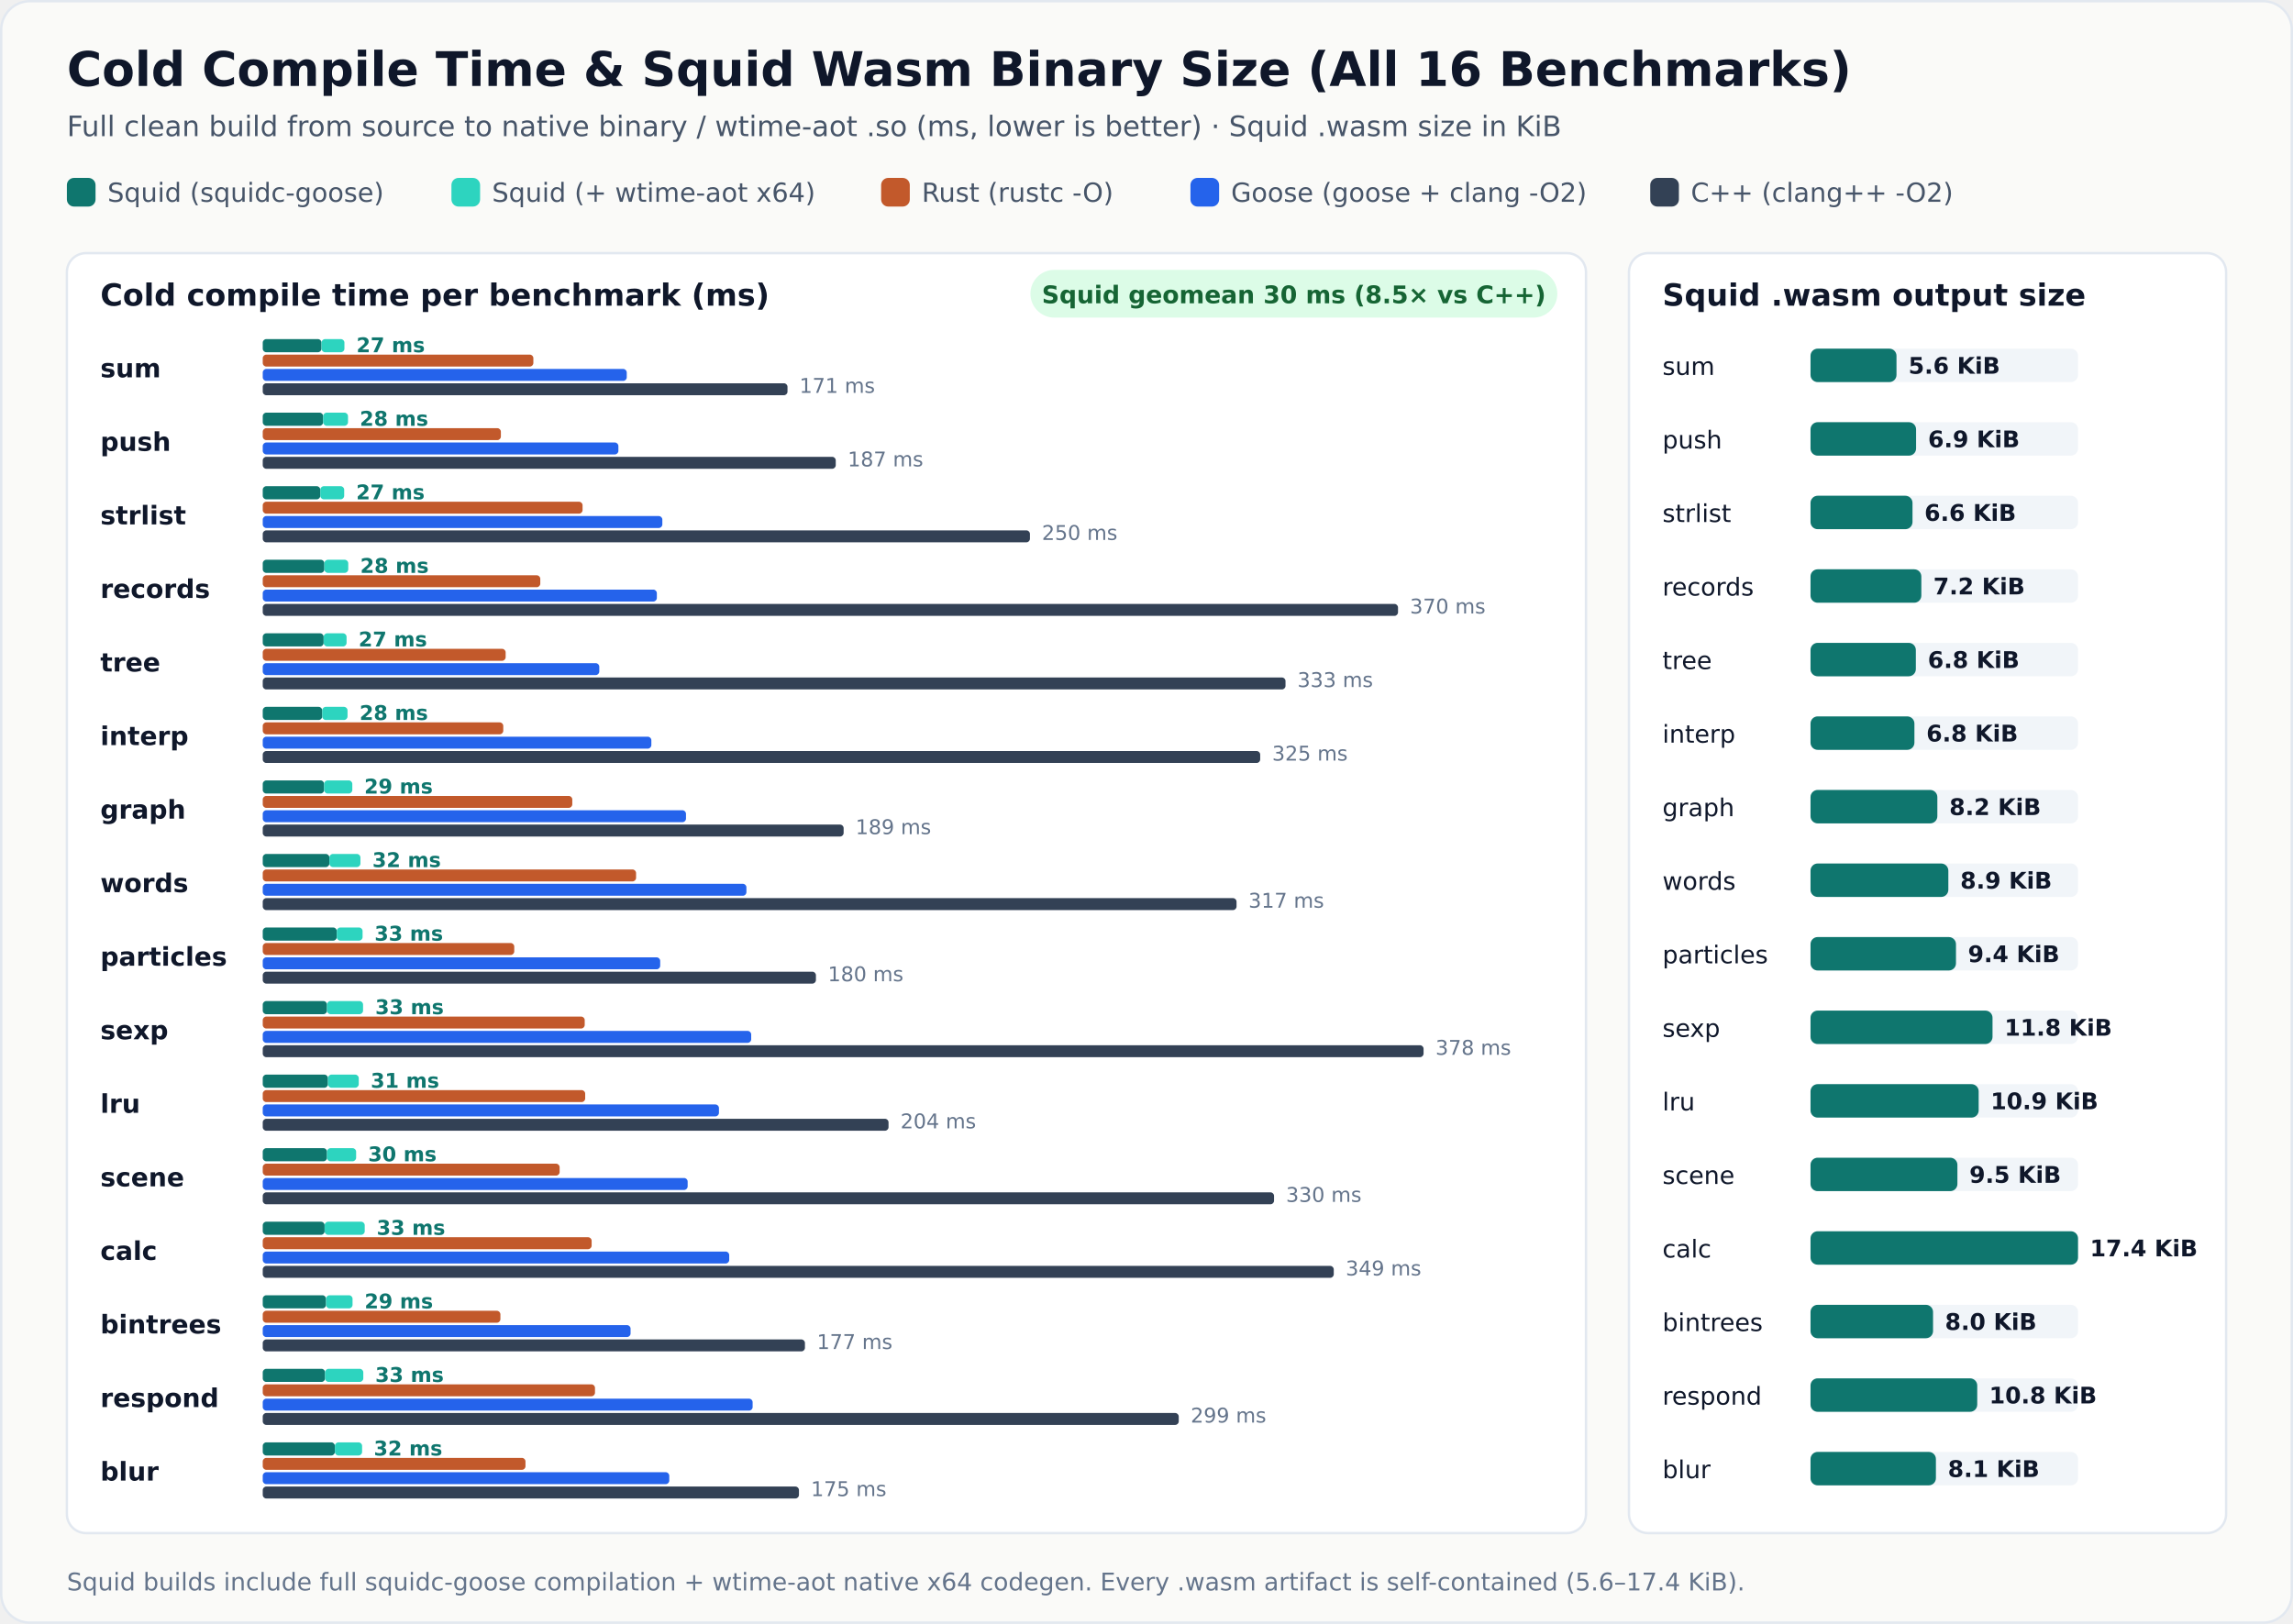
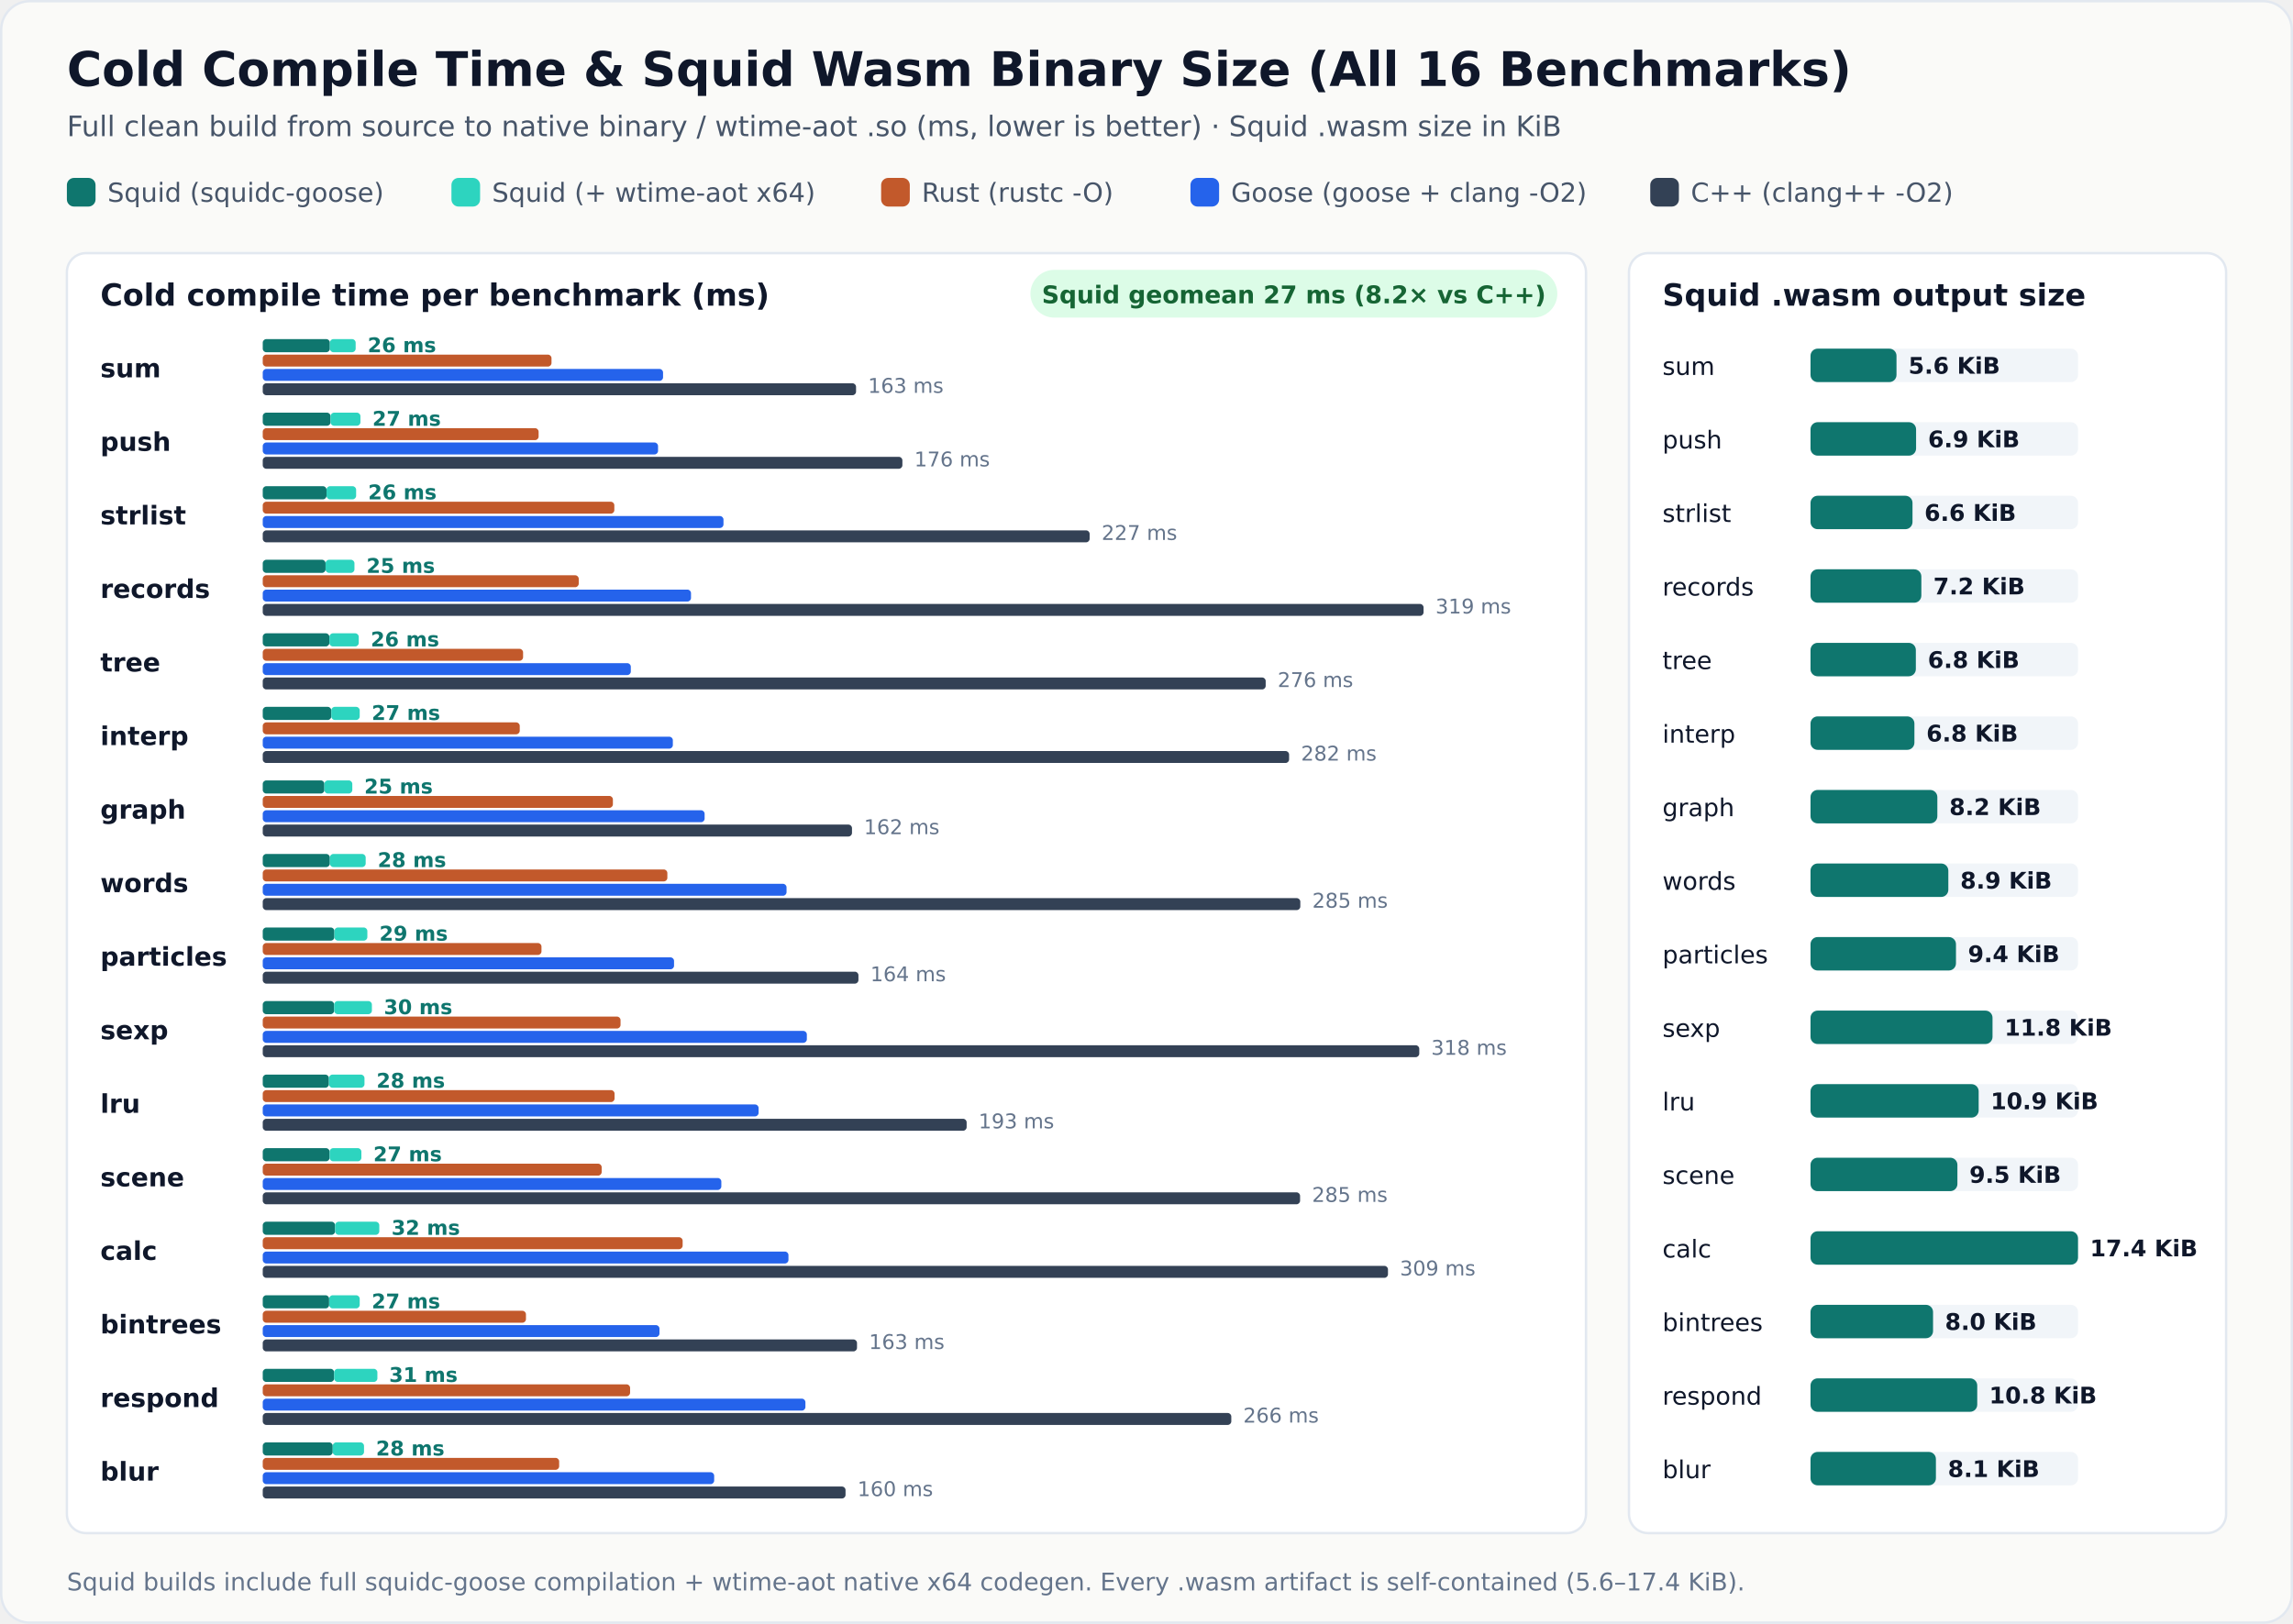
<svg xmlns="http://www.w3.org/2000/svg" width="960" height="680" viewBox="0 0 960 680" role="img" aria-label="Cold compile time across all 16 benchmarks and Squid Wasm output size">
  <rect x="0.5" y="0.5" width="959" height="679" rx="12" fill="#fafaf8" stroke="#e2e8f0" />
  <text x="28.0" y="36.0" font-family="'DejaVu Sans', system-ui, -apple-system, 'Segoe UI', Helvetica, Arial, sans-serif" font-size="20" font-weight="700" fill="#0f172a" text-anchor="start">Cold Compile Time &amp; Squid Wasm Binary Size (All 16 Benchmarks)</text>
  <text x="28.0" y="57.0" font-family="'DejaVu Sans', system-ui, -apple-system, 'Segoe UI', Helvetica, Arial, sans-serif" font-size="11.8" font-weight="400" fill="#475569" text-anchor="start">Full clean build from source to native binary / wtime-aot .so (ms, lower is better) · Squid .wasm size in KiB</text>
  <rect x="28.0" y="74.5" width="12" height="12" rx="3" fill="#0f766e" />
  <text x="45.0" y="84.5" font-family="'DejaVu Sans', system-ui, -apple-system, 'Segoe UI', Helvetica, Arial, sans-serif" font-size="11.0" font-weight="500" fill="#475569" text-anchor="start">Squid (squidc-goose)</text>
  <rect x="189.0" y="74.5" width="12" height="12" rx="3" fill="#2dd4bf" />
  <text x="206.0" y="84.5" font-family="'DejaVu Sans', system-ui, -apple-system, 'Segoe UI', Helvetica, Arial, sans-serif" font-size="11.0" font-weight="500" fill="#475569" text-anchor="start">Squid (+ wtime-aot x64)</text>
  <rect x="368.9" y="74.5" width="12" height="12" rx="3" fill="#c2592b" />
  <text x="385.9" y="84.5" font-family="'DejaVu Sans', system-ui, -apple-system, 'Segoe UI', Helvetica, Arial, sans-serif" font-size="11.0" font-weight="500" fill="#475569" text-anchor="start">Rust (rustc -O)</text>
  <rect x="498.4" y="74.5" width="12" height="12" rx="3" fill="#2563eb" />
  <text x="515.4" y="84.5" font-family="'DejaVu Sans', system-ui, -apple-system, 'Segoe UI', Helvetica, Arial, sans-serif" font-size="11.0" font-weight="500" fill="#475569" text-anchor="start">Goose (goose + clang -O2)</text>
  <rect x="690.9" y="74.5" width="12" height="12" rx="3" fill="#334155" />
  <text x="707.9" y="84.5" font-family="'DejaVu Sans', system-ui, -apple-system, 'Segoe UI', Helvetica, Arial, sans-serif" font-size="11.0" font-weight="500" fill="#475569" text-anchor="start">C++ (clang++ -O2)</text>
  <rect x="28" y="106" width="636" height="536" rx="8" fill="#ffffff" stroke="#e2e8f0" />
  <text x="42.0" y="128.0" font-family="'DejaVu Sans', system-ui, -apple-system, 'Segoe UI', Helvetica, Arial, sans-serif" font-size="12.8" font-weight="700" fill="#0f172a" text-anchor="start">Cold compile time per benchmark (ms)</text>
  <rect x="431.4" y="113.0" width="220.6" height="20.0" rx="10" fill="#dcfce7" />
-   <text x="541.7" y="127.0" font-family="'DejaVu Sans', system-ui, -apple-system, 'Segoe UI', Helvetica, Arial, sans-serif" font-size="10.2" font-weight="600" fill="#166534" text-anchor="middle">Squid geomean 30 ms (8.5× vs C++)</text>
+   <text x="541.7" y="127.0" font-family="'DejaVu Sans', system-ui, -apple-system, 'Segoe UI', Helvetica, Arial, sans-serif" font-size="10.2" font-weight="600" fill="#166534" text-anchor="middle">Squid geomean 27 ms (8.2× vs C++)</text>
  <text x="42.0" y="158.0" font-family="'DejaVu Sans', system-ui, -apple-system, 'Segoe UI', Helvetica, Arial, sans-serif" font-size="10.8" font-weight="600" fill="#0f172a" text-anchor="start">sum</text>
-   <rect x="110.0" y="142.0" width="24.6" height="5.5" rx="1.5" fill="#0f766e" />
-   <rect x="134.6" y="142.0" width="9.6" height="5.5" rx="1.5" fill="#2dd4bf" />
-   <text x="149.2" y="147.5" font-family="'DejaVu Sans', system-ui, -apple-system, 'Segoe UI', Helvetica, Arial, sans-serif" font-size="8.5" font-weight="700" fill="#0f766e" text-anchor="start">27 ms</text>
-   <rect x="110.0" y="148.5" width="113.3" height="5.0" rx="1.5" fill="#c2592b" />
-   <rect x="110.0" y="154.5" width="152.4" height="5.0" rx="1.5" fill="#2563eb" />
-   <rect x="110.0" y="160.5" width="219.7" height="5.0" rx="1.5" fill="#334155" />
-   <text x="334.7" y="164.5" font-family="'DejaVu Sans', system-ui, -apple-system, 'Segoe UI', Helvetica, Arial, sans-serif" font-size="8.5" font-weight="500" fill="#64748b" text-anchor="start">171 ms</text>
+   <rect x="110.0" y="142.0" width="28.1" height="5.5" rx="1.5" fill="#0f766e" />
+   <rect x="138.1" y="142.0" width="10.8" height="5.5" rx="1.5" fill="#2dd4bf" />
+   <text x="153.9" y="147.5" font-family="'DejaVu Sans', system-ui, -apple-system, 'Segoe UI', Helvetica, Arial, sans-serif" font-size="8.5" font-weight="700" fill="#0f766e" text-anchor="start">26 ms</text>
+   <rect x="110.0" y="148.5" width="120.9" height="5.0" rx="1.5" fill="#c2592b" />
+   <rect x="110.0" y="154.5" width="167.6" height="5.0" rx="1.5" fill="#2563eb" />
+   <rect x="110.0" y="160.5" width="248.4" height="5.0" rx="1.5" fill="#334155" />
+   <text x="363.4" y="164.5" font-family="'DejaVu Sans', system-ui, -apple-system, 'Segoe UI', Helvetica, Arial, sans-serif" font-size="8.5" font-weight="500" fill="#64748b" text-anchor="start">163 ms</text>
  <text x="42.0" y="188.8" font-family="'DejaVu Sans', system-ui, -apple-system, 'Segoe UI', Helvetica, Arial, sans-serif" font-size="10.8" font-weight="600" fill="#0f172a" text-anchor="start">push</text>
-   <rect x="110.0" y="172.8" width="25.3" height="5.5" rx="1.5" fill="#0f766e" />
-   <rect x="135.3" y="172.8" width="10.4" height="5.5" rx="1.5" fill="#2dd4bf" />
-   <text x="150.6" y="178.3" font-family="'DejaVu Sans', system-ui, -apple-system, 'Segoe UI', Helvetica, Arial, sans-serif" font-size="8.5" font-weight="700" fill="#0f766e" text-anchor="start">28 ms</text>
-   <rect x="110.0" y="179.3" width="99.7" height="5.0" rx="1.5" fill="#c2592b" />
-   <rect x="110.0" y="185.3" width="148.9" height="5.0" rx="1.5" fill="#2563eb" />
-   <rect x="110.0" y="191.3" width="239.9" height="5.0" rx="1.5" fill="#334155" />
-   <text x="354.9" y="195.3" font-family="'DejaVu Sans', system-ui, -apple-system, 'Segoe UI', Helvetica, Arial, sans-serif" font-size="8.5" font-weight="500" fill="#64748b" text-anchor="start">187 ms</text>
+   <rect x="110.0" y="172.8" width="28.4" height="5.5" rx="1.5" fill="#0f766e" />
+   <rect x="138.4" y="172.8" width="12.5" height="5.5" rx="1.5" fill="#2dd4bf" />
+   <text x="155.9" y="178.3" font-family="'DejaVu Sans', system-ui, -apple-system, 'Segoe UI', Helvetica, Arial, sans-serif" font-size="8.5" font-weight="700" fill="#0f766e" text-anchor="start">27 ms</text>
+   <rect x="110.0" y="179.3" width="115.5" height="5.0" rx="1.5" fill="#c2592b" />
+   <rect x="110.0" y="185.3" width="165.5" height="5.0" rx="1.5" fill="#2563eb" />
+   <rect x="110.0" y="191.3" width="267.8" height="5.0" rx="1.5" fill="#334155" />
+   <text x="382.8" y="195.3" font-family="'DejaVu Sans', system-ui, -apple-system, 'Segoe UI', Helvetica, Arial, sans-serif" font-size="8.5" font-weight="500" fill="#64748b" text-anchor="start">176 ms</text>
  <text x="42.0" y="219.6" font-family="'DejaVu Sans', system-ui, -apple-system, 'Segoe UI', Helvetica, Arial, sans-serif" font-size="10.8" font-weight="600" fill="#0f172a" text-anchor="start">strlist</text>
-   <rect x="110.0" y="203.6" width="24.1" height="5.5" rx="1.5" fill="#0f766e" />
-   <rect x="134.1" y="203.6" width="10.0" height="5.5" rx="1.5" fill="#2dd4bf" />
-   <text x="149.1" y="209.1" font-family="'DejaVu Sans', system-ui, -apple-system, 'Segoe UI', Helvetica, Arial, sans-serif" font-size="8.5" font-weight="700" fill="#0f766e" text-anchor="start">27 ms</text>
-   <rect x="110.0" y="210.1" width="133.9" height="5.0" rx="1.5" fill="#c2592b" />
-   <rect x="110.0" y="216.1" width="167.3" height="5.0" rx="1.5" fill="#2563eb" />
-   <rect x="110.0" y="222.1" width="321.2" height="5.0" rx="1.5" fill="#334155" />
-   <text x="436.2" y="226.1" font-family="'DejaVu Sans', system-ui, -apple-system, 'Segoe UI', Helvetica, Arial, sans-serif" font-size="8.5" font-weight="500" fill="#64748b" text-anchor="start">250 ms</text>
+   <rect x="110.0" y="203.6" width="26.7" height="5.5" rx="1.5" fill="#0f766e" />
+   <rect x="136.7" y="203.6" width="12.4" height="5.5" rx="1.5" fill="#2dd4bf" />
+   <text x="154.1" y="209.1" font-family="'DejaVu Sans', system-ui, -apple-system, 'Segoe UI', Helvetica, Arial, sans-serif" font-size="8.5" font-weight="700" fill="#0f766e" text-anchor="start">26 ms</text>
+   <rect x="110.0" y="210.1" width="147.2" height="5.0" rx="1.5" fill="#c2592b" />
+   <rect x="110.0" y="216.1" width="192.9" height="5.0" rx="1.5" fill="#2563eb" />
+   <rect x="110.0" y="222.1" width="346.2" height="5.0" rx="1.5" fill="#334155" />
+   <text x="461.2" y="226.1" font-family="'DejaVu Sans', system-ui, -apple-system, 'Segoe UI', Helvetica, Arial, sans-serif" font-size="8.5" font-weight="500" fill="#64748b" text-anchor="start">227 ms</text>
  <text x="42.0" y="250.4" font-family="'DejaVu Sans', system-ui, -apple-system, 'Segoe UI', Helvetica, Arial, sans-serif" font-size="10.8" font-weight="600" fill="#0f172a" text-anchor="start">records</text>
-   <rect x="110.0" y="234.4" width="25.8" height="5.5" rx="1.5" fill="#0f766e" />
-   <rect x="135.8" y="234.4" width="10.0" height="5.5" rx="1.5" fill="#2dd4bf" />
-   <text x="150.8" y="239.9" font-family="'DejaVu Sans', system-ui, -apple-system, 'Segoe UI', Helvetica, Arial, sans-serif" font-size="8.5" font-weight="700" fill="#0f766e" text-anchor="start">28 ms</text>
-   <rect x="110.0" y="240.9" width="116.2" height="5.0" rx="1.5" fill="#c2592b" />
-   <rect x="110.0" y="246.9" width="165.0" height="5.0" rx="1.5" fill="#2563eb" />
-   <rect x="110.0" y="252.9" width="475.3" height="5.0" rx="1.5" fill="#334155" />
-   <text x="590.3" y="256.9" font-family="'DejaVu Sans', system-ui, -apple-system, 'Segoe UI', Helvetica, Arial, sans-serif" font-size="8.5" font-weight="500" fill="#64748b" text-anchor="start">370 ms</text>
+   <rect x="110.0" y="234.4" width="26.3" height="5.5" rx="1.5" fill="#0f766e" />
+   <rect x="136.3" y="234.4" width="12.1" height="5.5" rx="1.5" fill="#2dd4bf" />
+   <text x="153.4" y="239.9" font-family="'DejaVu Sans', system-ui, -apple-system, 'Segoe UI', Helvetica, Arial, sans-serif" font-size="8.5" font-weight="700" fill="#0f766e" text-anchor="start">25 ms</text>
+   <rect x="110.0" y="240.9" width="132.3" height="5.0" rx="1.5" fill="#c2592b" />
+   <rect x="110.0" y="246.9" width="179.3" height="5.0" rx="1.5" fill="#2563eb" />
+   <rect x="110.0" y="252.9" width="486.0" height="5.0" rx="1.5" fill="#334155" />
+   <text x="601.0" y="256.9" font-family="'DejaVu Sans', system-ui, -apple-system, 'Segoe UI', Helvetica, Arial, sans-serif" font-size="8.5" font-weight="500" fill="#64748b" text-anchor="start">319 ms</text>
  <text x="42.0" y="281.2" font-family="'DejaVu Sans', system-ui, -apple-system, 'Segoe UI', Helvetica, Arial, sans-serif" font-size="10.8" font-weight="600" fill="#0f172a" text-anchor="start">tree</text>
-   <rect x="110.0" y="265.2" width="25.5" height="5.5" rx="1.5" fill="#0f766e" />
-   <rect x="135.5" y="265.2" width="9.6" height="5.5" rx="1.5" fill="#2dd4bf" />
-   <text x="150.1" y="270.7" font-family="'DejaVu Sans', system-ui, -apple-system, 'Segoe UI', Helvetica, Arial, sans-serif" font-size="8.5" font-weight="700" fill="#0f766e" text-anchor="start">27 ms</text>
-   <rect x="110.0" y="271.7" width="101.7" height="5.0" rx="1.5" fill="#c2592b" />
-   <rect x="110.0" y="277.7" width="140.9" height="5.0" rx="1.5" fill="#2563eb" />
-   <rect x="110.0" y="283.7" width="428.2" height="5.0" rx="1.5" fill="#334155" />
-   <text x="543.2" y="287.7" font-family="'DejaVu Sans', system-ui, -apple-system, 'Segoe UI', Helvetica, Arial, sans-serif" font-size="8.5" font-weight="500" fill="#64748b" text-anchor="start">333 ms</text>
+   <rect x="110.0" y="265.2" width="27.9" height="5.5" rx="1.5" fill="#0f766e" />
+   <rect x="137.9" y="265.2" width="12.3" height="5.5" rx="1.5" fill="#2dd4bf" />
+   <text x="155.2" y="270.7" font-family="'DejaVu Sans', system-ui, -apple-system, 'Segoe UI', Helvetica, Arial, sans-serif" font-size="8.5" font-weight="700" fill="#0f766e" text-anchor="start">26 ms</text>
+   <rect x="110.0" y="271.7" width="109.0" height="5.0" rx="1.5" fill="#c2592b" />
+   <rect x="110.0" y="277.7" width="154.1" height="5.0" rx="1.5" fill="#2563eb" />
+   <rect x="110.0" y="283.7" width="419.9" height="5.0" rx="1.5" fill="#334155" />
+   <text x="534.9" y="287.7" font-family="'DejaVu Sans', system-ui, -apple-system, 'Segoe UI', Helvetica, Arial, sans-serif" font-size="8.5" font-weight="500" fill="#64748b" text-anchor="start">276 ms</text>
  <text x="42.0" y="312.0" font-family="'DejaVu Sans', system-ui, -apple-system, 'Segoe UI', Helvetica, Arial, sans-serif" font-size="10.8" font-weight="600" fill="#0f172a" text-anchor="start">interp</text>
-   <rect x="110.0" y="296.0" width="24.9" height="5.5" rx="1.5" fill="#0f766e" />
-   <rect x="134.9" y="296.0" width="10.6" height="5.5" rx="1.5" fill="#2dd4bf" />
-   <text x="150.5" y="301.5" font-family="'DejaVu Sans', system-ui, -apple-system, 'Segoe UI', Helvetica, Arial, sans-serif" font-size="8.5" font-weight="700" fill="#0f766e" text-anchor="start">28 ms</text>
-   <rect x="110.0" y="302.5" width="100.7" height="5.0" rx="1.5" fill="#c2592b" />
-   <rect x="110.0" y="308.5" width="162.7" height="5.0" rx="1.5" fill="#2563eb" />
-   <rect x="110.0" y="314.5" width="417.6" height="5.0" rx="1.5" fill="#334155" />
-   <text x="532.6" y="318.5" font-family="'DejaVu Sans', system-ui, -apple-system, 'Segoe UI', Helvetica, Arial, sans-serif" font-size="8.5" font-weight="500" fill="#64748b" text-anchor="start">325 ms</text>
+   <rect x="110.0" y="296.0" width="28.7" height="5.5" rx="1.5" fill="#0f766e" />
+   <rect x="138.7" y="296.0" width="11.9" height="5.5" rx="1.5" fill="#2dd4bf" />
+   <text x="155.6" y="301.5" font-family="'DejaVu Sans', system-ui, -apple-system, 'Segoe UI', Helvetica, Arial, sans-serif" font-size="8.5" font-weight="700" fill="#0f766e" text-anchor="start">27 ms</text>
+   <rect x="110.0" y="302.5" width="107.6" height="5.0" rx="1.5" fill="#c2592b" />
+   <rect x="110.0" y="308.5" width="171.7" height="5.0" rx="1.5" fill="#2563eb" />
+   <rect x="110.0" y="314.5" width="429.7" height="5.0" rx="1.5" fill="#334155" />
+   <text x="544.7" y="318.5" font-family="'DejaVu Sans', system-ui, -apple-system, 'Segoe UI', Helvetica, Arial, sans-serif" font-size="8.5" font-weight="500" fill="#64748b" text-anchor="start">282 ms</text>
  <text x="42.0" y="342.8" font-family="'DejaVu Sans', system-ui, -apple-system, 'Segoe UI', Helvetica, Arial, sans-serif" font-size="10.8" font-weight="600" fill="#0f172a" text-anchor="start">graph</text>
-   <rect x="110.0" y="326.8" width="25.7" height="5.5" rx="1.5" fill="#0f766e" />
-   <rect x="135.7" y="326.8" width="11.8" height="5.5" rx="1.5" fill="#2dd4bf" />
-   <text x="152.5" y="332.3" font-family="'DejaVu Sans', system-ui, -apple-system, 'Segoe UI', Helvetica, Arial, sans-serif" font-size="8.5" font-weight="700" fill="#0f766e" text-anchor="start">29 ms</text>
-   <rect x="110.0" y="333.3" width="129.6" height="5.0" rx="1.5" fill="#c2592b" />
-   <rect x="110.0" y="339.3" width="177.2" height="5.0" rx="1.5" fill="#2563eb" />
-   <rect x="110.0" y="345.3" width="243.2" height="5.0" rx="1.5" fill="#334155" />
-   <text x="358.2" y="349.3" font-family="'DejaVu Sans', system-ui, -apple-system, 'Segoe UI', Helvetica, Arial, sans-serif" font-size="8.5" font-weight="500" fill="#64748b" text-anchor="start">189 ms</text>
+   <rect x="110.0" y="326.8" width="25.8" height="5.5" rx="1.5" fill="#0f766e" />
+   <rect x="135.8" y="326.8" width="11.7" height="5.5" rx="1.5" fill="#2dd4bf" />
+   <text x="152.5" y="332.3" font-family="'DejaVu Sans', system-ui, -apple-system, 'Segoe UI', Helvetica, Arial, sans-serif" font-size="8.5" font-weight="700" fill="#0f766e" text-anchor="start">25 ms</text>
+   <rect x="110.0" y="333.3" width="146.6" height="5.0" rx="1.5" fill="#c2592b" />
+   <rect x="110.0" y="339.3" width="185.0" height="5.0" rx="1.5" fill="#2563eb" />
+   <rect x="110.0" y="345.3" width="246.7" height="5.0" rx="1.5" fill="#334155" />
+   <text x="361.7" y="349.3" font-family="'DejaVu Sans', system-ui, -apple-system, 'Segoe UI', Helvetica, Arial, sans-serif" font-size="8.5" font-weight="500" fill="#64748b" text-anchor="start">162 ms</text>
  <text x="42.0" y="373.6" font-family="'DejaVu Sans', system-ui, -apple-system, 'Segoe UI', Helvetica, Arial, sans-serif" font-size="10.8" font-weight="600" fill="#0f172a" text-anchor="start">words</text>
-   <rect x="110.0" y="357.6" width="27.9" height="5.5" rx="1.5" fill="#0f766e" />
-   <rect x="137.9" y="357.6" width="13.0" height="5.5" rx="1.5" fill="#2dd4bf" />
-   <text x="155.9" y="363.1" font-family="'DejaVu Sans', system-ui, -apple-system, 'Segoe UI', Helvetica, Arial, sans-serif" font-size="8.5" font-weight="700" fill="#0f766e" text-anchor="start">32 ms</text>
-   <rect x="110.0" y="364.1" width="156.3" height="5.0" rx="1.5" fill="#c2592b" />
-   <rect x="110.0" y="370.1" width="202.5" height="5.0" rx="1.5" fill="#2563eb" />
-   <rect x="110.0" y="376.1" width="407.7" height="5.0" rx="1.5" fill="#334155" />
-   <text x="522.7" y="380.1" font-family="'DejaVu Sans', system-ui, -apple-system, 'Segoe UI', Helvetica, Arial, sans-serif" font-size="8.5" font-weight="500" fill="#64748b" text-anchor="start">317 ms</text>
+   <rect x="110.0" y="357.6" width="28.1" height="5.5" rx="1.5" fill="#0f766e" />
+   <rect x="138.1" y="357.6" width="15.0" height="5.5" rx="1.5" fill="#2dd4bf" />
+   <text x="158.1" y="363.1" font-family="'DejaVu Sans', system-ui, -apple-system, 'Segoe UI', Helvetica, Arial, sans-serif" font-size="8.5" font-weight="700" fill="#0f766e" text-anchor="start">28 ms</text>
+   <rect x="110.0" y="364.1" width="169.4" height="5.0" rx="1.5" fill="#c2592b" />
+   <rect x="110.0" y="370.1" width="219.3" height="5.0" rx="1.5" fill="#2563eb" />
+   <rect x="110.0" y="376.1" width="434.4" height="5.0" rx="1.5" fill="#334155" />
+   <text x="549.4" y="380.1" font-family="'DejaVu Sans', system-ui, -apple-system, 'Segoe UI', Helvetica, Arial, sans-serif" font-size="8.5" font-weight="500" fill="#64748b" text-anchor="start">285 ms</text>
  <text x="42.0" y="404.4" font-family="'DejaVu Sans', system-ui, -apple-system, 'Segoe UI', Helvetica, Arial, sans-serif" font-size="10.8" font-weight="600" fill="#0f172a" text-anchor="start">particles</text>
-   <rect x="110.0" y="388.4" width="31.0" height="5.5" rx="1.5" fill="#0f766e" />
-   <rect x="141.0" y="388.4" width="10.8" height="5.5" rx="1.5" fill="#2dd4bf" />
-   <text x="156.8" y="393.9" font-family="'DejaVu Sans', system-ui, -apple-system, 'Segoe UI', Helvetica, Arial, sans-serif" font-size="8.5" font-weight="700" fill="#0f766e" text-anchor="start">33 ms</text>
-   <rect x="110.0" y="394.9" width="105.3" height="5.0" rx="1.5" fill="#c2592b" />
-   <rect x="110.0" y="400.9" width="166.4" height="5.0" rx="1.5" fill="#2563eb" />
-   <rect x="110.0" y="406.9" width="231.6" height="5.0" rx="1.5" fill="#334155" />
-   <text x="346.6" y="410.9" font-family="'DejaVu Sans', system-ui, -apple-system, 'Segoe UI', Helvetica, Arial, sans-serif" font-size="8.5" font-weight="500" fill="#64748b" text-anchor="start">180 ms</text>
+   <rect x="110.0" y="388.4" width="30.0" height="5.5" rx="1.5" fill="#0f766e" />
+   <rect x="140.0" y="388.4" width="13.8" height="5.5" rx="1.5" fill="#2dd4bf" />
+   <text x="158.8" y="393.9" font-family="'DejaVu Sans', system-ui, -apple-system, 'Segoe UI', Helvetica, Arial, sans-serif" font-size="8.5" font-weight="700" fill="#0f766e" text-anchor="start">29 ms</text>
+   <rect x="110.0" y="394.9" width="116.7" height="5.0" rx="1.5" fill="#c2592b" />
+   <rect x="110.0" y="400.9" width="172.2" height="5.0" rx="1.5" fill="#2563eb" />
+   <rect x="110.0" y="406.9" width="249.4" height="5.0" rx="1.5" fill="#334155" />
+   <text x="364.4" y="410.9" font-family="'DejaVu Sans', system-ui, -apple-system, 'Segoe UI', Helvetica, Arial, sans-serif" font-size="8.5" font-weight="500" fill="#64748b" text-anchor="start">164 ms</text>
  <text x="42.0" y="435.2" font-family="'DejaVu Sans', system-ui, -apple-system, 'Segoe UI', Helvetica, Arial, sans-serif" font-size="10.8" font-weight="600" fill="#0f172a" text-anchor="start">sexp</text>
-   <rect x="110.0" y="419.2" width="26.9" height="5.5" rx="1.5" fill="#0f766e" />
-   <rect x="136.9" y="419.2" width="15.1" height="5.5" rx="1.5" fill="#2dd4bf" />
-   <text x="157.1" y="424.7" font-family="'DejaVu Sans', system-ui, -apple-system, 'Segoe UI', Helvetica, Arial, sans-serif" font-size="8.5" font-weight="700" fill="#0f766e" text-anchor="start">33 ms</text>
-   <rect x="110.0" y="425.7" width="134.8" height="5.0" rx="1.5" fill="#c2592b" />
-   <rect x="110.0" y="431.7" width="204.5" height="5.0" rx="1.5" fill="#2563eb" />
-   <rect x="110.0" y="437.7" width="486.0" height="5.0" rx="1.5" fill="#334155" />
-   <text x="601.0" y="441.7" font-family="'DejaVu Sans', system-ui, -apple-system, 'Segoe UI', Helvetica, Arial, sans-serif" font-size="8.5" font-weight="500" fill="#64748b" text-anchor="start">378 ms</text>
+   <rect x="110.0" y="419.2" width="29.9" height="5.5" rx="1.5" fill="#0f766e" />
+   <rect x="139.9" y="419.2" width="15.8" height="5.5" rx="1.5" fill="#2dd4bf" />
+   <text x="160.7" y="424.7" font-family="'DejaVu Sans', system-ui, -apple-system, 'Segoe UI', Helvetica, Arial, sans-serif" font-size="8.5" font-weight="700" fill="#0f766e" text-anchor="start">30 ms</text>
+   <rect x="110.0" y="425.7" width="149.8" height="5.0" rx="1.5" fill="#c2592b" />
+   <rect x="110.0" y="431.7" width="227.8" height="5.0" rx="1.5" fill="#2563eb" />
+   <rect x="110.0" y="437.7" width="484.2" height="5.0" rx="1.5" fill="#334155" />
+   <text x="599.2" y="441.7" font-family="'DejaVu Sans', system-ui, -apple-system, 'Segoe UI', Helvetica, Arial, sans-serif" font-size="8.5" font-weight="500" fill="#64748b" text-anchor="start">318 ms</text>
  <text x="42.0" y="466.0" font-family="'DejaVu Sans', system-ui, -apple-system, 'Segoe UI', Helvetica, Arial, sans-serif" font-size="10.8" font-weight="600" fill="#0f172a" text-anchor="start">lru</text>
-   <rect x="110.0" y="450.0" width="27.3" height="5.5" rx="1.5" fill="#0f766e" />
-   <rect x="137.3" y="450.0" width="12.9" height="5.5" rx="1.5" fill="#2dd4bf" />
-   <text x="155.2" y="455.5" font-family="'DejaVu Sans', system-ui, -apple-system, 'Segoe UI', Helvetica, Arial, sans-serif" font-size="8.5" font-weight="700" fill="#0f766e" text-anchor="start">31 ms</text>
-   <rect x="110.0" y="456.5" width="135.0" height="5.0" rx="1.5" fill="#c2592b" />
-   <rect x="110.0" y="462.5" width="191.0" height="5.0" rx="1.5" fill="#2563eb" />
-   <rect x="110.0" y="468.5" width="262.0" height="5.0" rx="1.5" fill="#334155" />
-   <text x="377.0" y="472.5" font-family="'DejaVu Sans', system-ui, -apple-system, 'Segoe UI', Helvetica, Arial, sans-serif" font-size="8.5" font-weight="500" fill="#64748b" text-anchor="start">204 ms</text>
+   <rect x="110.0" y="450.0" width="27.7" height="5.5" rx="1.5" fill="#0f766e" />
+   <rect x="137.7" y="450.0" width="14.9" height="5.5" rx="1.5" fill="#2dd4bf" />
+   <text x="157.6" y="455.5" font-family="'DejaVu Sans', system-ui, -apple-system, 'Segoe UI', Helvetica, Arial, sans-serif" font-size="8.5" font-weight="700" fill="#0f766e" text-anchor="start">28 ms</text>
+   <rect x="110.0" y="456.5" width="147.3" height="5.0" rx="1.5" fill="#c2592b" />
+   <rect x="110.0" y="462.5" width="207.6" height="5.0" rx="1.5" fill="#2563eb" />
+   <rect x="110.0" y="468.5" width="294.7" height="5.0" rx="1.5" fill="#334155" />
+   <text x="409.7" y="472.5" font-family="'DejaVu Sans', system-ui, -apple-system, 'Segoe UI', Helvetica, Arial, sans-serif" font-size="8.5" font-weight="500" fill="#64748b" text-anchor="start">193 ms</text>
  <text x="42.0" y="496.8" font-family="'DejaVu Sans', system-ui, -apple-system, 'Segoe UI', Helvetica, Arial, sans-serif" font-size="10.8" font-weight="600" fill="#0f172a" text-anchor="start">scene</text>
-   <rect x="110.0" y="480.8" width="26.9" height="5.5" rx="1.5" fill="#0f766e" />
-   <rect x="136.9" y="480.8" width="12.2" height="5.5" rx="1.5" fill="#2dd4bf" />
-   <text x="154.1" y="486.3" font-family="'DejaVu Sans', system-ui, -apple-system, 'Segoe UI', Helvetica, Arial, sans-serif" font-size="8.5" font-weight="700" fill="#0f766e" text-anchor="start">30 ms</text>
-   <rect x="110.0" y="487.3" width="124.3" height="5.0" rx="1.5" fill="#c2592b" />
-   <rect x="110.0" y="493.3" width="177.9" height="5.0" rx="1.5" fill="#2563eb" />
-   <rect x="110.0" y="499.3" width="423.4" height="5.0" rx="1.5" fill="#334155" />
-   <text x="538.4" y="503.3" font-family="'DejaVu Sans', system-ui, -apple-system, 'Segoe UI', Helvetica, Arial, sans-serif" font-size="8.5" font-weight="500" fill="#64748b" text-anchor="start">330 ms</text>
+   <rect x="110.0" y="480.8" width="28.0" height="5.5" rx="1.5" fill="#0f766e" />
+   <rect x="138.0" y="480.8" width="13.3" height="5.5" rx="1.5" fill="#2dd4bf" />
+   <text x="156.3" y="486.3" font-family="'DejaVu Sans', system-ui, -apple-system, 'Segoe UI', Helvetica, Arial, sans-serif" font-size="8.5" font-weight="700" fill="#0f766e" text-anchor="start">27 ms</text>
+   <rect x="110.0" y="487.3" width="141.9" height="5.0" rx="1.5" fill="#c2592b" />
+   <rect x="110.0" y="493.3" width="192.0" height="5.0" rx="1.5" fill="#2563eb" />
+   <rect x="110.0" y="499.3" width="434.3" height="5.0" rx="1.5" fill="#334155" />
+   <text x="549.3" y="503.3" font-family="'DejaVu Sans', system-ui, -apple-system, 'Segoe UI', Helvetica, Arial, sans-serif" font-size="8.5" font-weight="500" fill="#64748b" text-anchor="start">285 ms</text>
  <text x="42.0" y="527.6" font-family="'DejaVu Sans', system-ui, -apple-system, 'Segoe UI', Helvetica, Arial, sans-serif" font-size="10.8" font-weight="600" fill="#0f172a" text-anchor="start">calc</text>
-   <rect x="110.0" y="511.6" width="25.9" height="5.5" rx="1.5" fill="#0f766e" />
-   <rect x="135.9" y="511.6" width="16.8" height="5.5" rx="1.5" fill="#2dd4bf" />
-   <text x="157.7" y="517.1" font-family="'DejaVu Sans', system-ui, -apple-system, 'Segoe UI', Helvetica, Arial, sans-serif" font-size="8.5" font-weight="700" fill="#0f766e" text-anchor="start">33 ms</text>
-   <rect x="110.0" y="518.1" width="137.7" height="5.0" rx="1.5" fill="#c2592b" />
-   <rect x="110.0" y="524.1" width="195.3" height="5.0" rx="1.5" fill="#2563eb" />
-   <rect x="110.0" y="530.1" width="448.4" height="5.0" rx="1.5" fill="#334155" />
-   <text x="563.4" y="534.1" font-family="'DejaVu Sans', system-ui, -apple-system, 'Segoe UI', Helvetica, Arial, sans-serif" font-size="8.5" font-weight="500" fill="#64748b" text-anchor="start">349 ms</text>
+   <rect x="110.0" y="511.6" width="30.3" height="5.5" rx="1.5" fill="#0f766e" />
+   <rect x="140.3" y="511.6" width="18.5" height="5.5" rx="1.5" fill="#2dd4bf" />
+   <text x="163.9" y="517.1" font-family="'DejaVu Sans', system-ui, -apple-system, 'Segoe UI', Helvetica, Arial, sans-serif" font-size="8.5" font-weight="700" fill="#0f766e" text-anchor="start">32 ms</text>
+   <rect x="110.0" y="518.1" width="175.8" height="5.0" rx="1.5" fill="#c2592b" />
+   <rect x="110.0" y="524.1" width="220.1" height="5.0" rx="1.5" fill="#2563eb" />
+   <rect x="110.0" y="530.1" width="471.1" height="5.0" rx="1.5" fill="#334155" />
+   <text x="586.1" y="534.1" font-family="'DejaVu Sans', system-ui, -apple-system, 'Segoe UI', Helvetica, Arial, sans-serif" font-size="8.5" font-weight="500" fill="#64748b" text-anchor="start">309 ms</text>
  <text x="42.0" y="558.4" font-family="'DejaVu Sans', system-ui, -apple-system, 'Segoe UI', Helvetica, Arial, sans-serif" font-size="10.8" font-weight="600" fill="#0f172a" text-anchor="start">bintrees</text>
-   <rect x="110.0" y="542.4" width="26.5" height="5.5" rx="1.5" fill="#0f766e" />
-   <rect x="136.5" y="542.4" width="11.1" height="5.5" rx="1.5" fill="#2dd4bf" />
-   <text x="152.6" y="547.9" font-family="'DejaVu Sans', system-ui, -apple-system, 'Segoe UI', Helvetica, Arial, sans-serif" font-size="8.5" font-weight="700" fill="#0f766e" text-anchor="start">29 ms</text>
-   <rect x="110.0" y="548.9" width="99.5" height="5.0" rx="1.5" fill="#c2592b" />
-   <rect x="110.0" y="554.9" width="154.0" height="5.0" rx="1.5" fill="#2563eb" />
-   <rect x="110.0" y="560.9" width="227.0" height="5.0" rx="1.5" fill="#334155" />
-   <text x="342.0" y="564.9" font-family="'DejaVu Sans', system-ui, -apple-system, 'Segoe UI', Helvetica, Arial, sans-serif" font-size="8.5" font-weight="500" fill="#64748b" text-anchor="start">177 ms</text>
+   <rect x="110.0" y="542.4" width="27.8" height="5.5" rx="1.5" fill="#0f766e" />
+   <rect x="137.8" y="542.4" width="12.8" height="5.5" rx="1.5" fill="#2dd4bf" />
+   <text x="155.6" y="547.9" font-family="'DejaVu Sans', system-ui, -apple-system, 'Segoe UI', Helvetica, Arial, sans-serif" font-size="8.5" font-weight="700" fill="#0f766e" text-anchor="start">27 ms</text>
+   <rect x="110.0" y="548.9" width="110.2" height="5.0" rx="1.5" fill="#c2592b" />
+   <rect x="110.0" y="554.9" width="166.1" height="5.0" rx="1.5" fill="#2563eb" />
+   <rect x="110.0" y="560.9" width="248.8" height="5.0" rx="1.5" fill="#334155" />
+   <text x="363.8" y="564.9" font-family="'DejaVu Sans', system-ui, -apple-system, 'Segoe UI', Helvetica, Arial, sans-serif" font-size="8.5" font-weight="500" fill="#64748b" text-anchor="start">163 ms</text>
  <text x="42.0" y="589.2" font-family="'DejaVu Sans', system-ui, -apple-system, 'Segoe UI', Helvetica, Arial, sans-serif" font-size="10.8" font-weight="600" fill="#0f172a" text-anchor="start">respond</text>
-   <rect x="110.0" y="573.2" width="26.1" height="5.5" rx="1.5" fill="#0f766e" />
-   <rect x="136.1" y="573.2" width="16.0" height="5.5" rx="1.5" fill="#2dd4bf" />
-   <text x="157.1" y="578.7" font-family="'DejaVu Sans', system-ui, -apple-system, 'Segoe UI', Helvetica, Arial, sans-serif" font-size="8.5" font-weight="700" fill="#0f766e" text-anchor="start">33 ms</text>
-   <rect x="110.0" y="579.7" width="139.1" height="5.0" rx="1.5" fill="#c2592b" />
-   <rect x="110.0" y="585.7" width="205.1" height="5.0" rx="1.5" fill="#2563eb" />
-   <rect x="110.0" y="591.7" width="383.5" height="5.0" rx="1.5" fill="#334155" />
-   <text x="498.5" y="595.7" font-family="'DejaVu Sans', system-ui, -apple-system, 'Segoe UI', Helvetica, Arial, sans-serif" font-size="8.5" font-weight="500" fill="#64748b" text-anchor="start">299 ms</text>
+   <rect x="110.0" y="573.2" width="29.9" height="5.5" rx="1.5" fill="#0f766e" />
+   <rect x="139.9" y="573.2" width="18.1" height="5.5" rx="1.5" fill="#2dd4bf" />
+   <text x="162.9" y="578.7" font-family="'DejaVu Sans', system-ui, -apple-system, 'Segoe UI', Helvetica, Arial, sans-serif" font-size="8.5" font-weight="700" fill="#0f766e" text-anchor="start">31 ms</text>
+   <rect x="110.0" y="579.7" width="153.8" height="5.0" rx="1.5" fill="#c2592b" />
+   <rect x="110.0" y="585.7" width="227.2" height="5.0" rx="1.5" fill="#2563eb" />
+   <rect x="110.0" y="591.7" width="405.5" height="5.0" rx="1.5" fill="#334155" />
+   <text x="520.5" y="595.7" font-family="'DejaVu Sans', system-ui, -apple-system, 'Segoe UI', Helvetica, Arial, sans-serif" font-size="8.5" font-weight="500" fill="#64748b" text-anchor="start">266 ms</text>
  <text x="42.0" y="620.0" font-family="'DejaVu Sans', system-ui, -apple-system, 'Segoe UI', Helvetica, Arial, sans-serif" font-size="10.8" font-weight="600" fill="#0f172a" text-anchor="start">blur</text>
-   <rect x="110.0" y="604.0" width="30.2" height="5.5" rx="1.5" fill="#0f766e" />
-   <rect x="140.2" y="604.0" width="11.4" height="5.5" rx="1.5" fill="#2dd4bf" />
-   <text x="156.5" y="609.5" font-family="'DejaVu Sans', system-ui, -apple-system, 'Segoe UI', Helvetica, Arial, sans-serif" font-size="8.5" font-weight="700" fill="#0f766e" text-anchor="start">32 ms</text>
-   <rect x="110.0" y="610.5" width="110.0" height="5.0" rx="1.5" fill="#c2592b" />
-   <rect x="110.0" y="616.5" width="170.2" height="5.0" rx="1.5" fill="#2563eb" />
-   <rect x="110.0" y="622.5" width="224.5" height="5.0" rx="1.5" fill="#334155" />
-   <text x="339.5" y="626.5" font-family="'DejaVu Sans', system-ui, -apple-system, 'Segoe UI', Helvetica, Arial, sans-serif" font-size="8.5" font-weight="500" fill="#64748b" text-anchor="start">175 ms</text>
+   <rect x="110.0" y="604.0" width="29.3" height="5.5" rx="1.5" fill="#0f766e" />
+   <rect x="139.3" y="604.0" width="13.1" height="5.5" rx="1.5" fill="#2dd4bf" />
+   <text x="157.4" y="609.5" font-family="'DejaVu Sans', system-ui, -apple-system, 'Segoe UI', Helvetica, Arial, sans-serif" font-size="8.5" font-weight="700" fill="#0f766e" text-anchor="start">28 ms</text>
+   <rect x="110.0" y="610.5" width="124.1" height="5.0" rx="1.5" fill="#c2592b" />
+   <rect x="110.0" y="616.5" width="189.0" height="5.0" rx="1.5" fill="#2563eb" />
+   <rect x="110.0" y="622.5" width="244.0" height="5.0" rx="1.5" fill="#334155" />
+   <text x="359.0" y="626.5" font-family="'DejaVu Sans', system-ui, -apple-system, 'Segoe UI', Helvetica, Arial, sans-serif" font-size="8.5" font-weight="500" fill="#64748b" text-anchor="start">160 ms</text>
  <rect x="682" y="106" width="250" height="536" rx="8" fill="#ffffff" stroke="#e2e8f0" />
  <text x="696.0" y="128.0" font-family="'DejaVu Sans', system-ui, -apple-system, 'Segoe UI', Helvetica, Arial, sans-serif" font-size="12.8" font-weight="700" fill="#0f172a" text-anchor="start">Squid .wasm output size</text>
  <text x="696.0" y="157.0" font-family="'DejaVu Sans', system-ui, -apple-system, 'Segoe UI', Helvetica, Arial, sans-serif" font-size="10.3" font-weight="500" fill="#0f172a" text-anchor="start">sum</text>
  <rect x="758.0" y="146.0" width="112.0" height="14" rx="3" fill="#f1f5f9" />
  <rect x="758.0" y="146.0" width="36.0" height="14" rx="3" fill="#0f766e" />
  <text x="799.0" y="156.5" font-family="'DejaVu Sans', system-ui, -apple-system, 'Segoe UI', Helvetica, Arial, sans-serif" font-size="9.6" font-weight="600" fill="#0f172a" text-anchor="start">5.6 KiB</text>
  <text x="696.0" y="187.8" font-family="'DejaVu Sans', system-ui, -apple-system, 'Segoe UI', Helvetica, Arial, sans-serif" font-size="10.3" font-weight="500" fill="#0f172a" text-anchor="start">push</text>
  <rect x="758.0" y="176.8" width="112.0" height="14" rx="3" fill="#f1f5f9" />
  <rect x="758.0" y="176.8" width="44.2" height="14" rx="3" fill="#0f766e" />
  <text x="807.2" y="187.3" font-family="'DejaVu Sans', system-ui, -apple-system, 'Segoe UI', Helvetica, Arial, sans-serif" font-size="9.6" font-weight="600" fill="#0f172a" text-anchor="start">6.9 KiB</text>
  <text x="696.0" y="218.6" font-family="'DejaVu Sans', system-ui, -apple-system, 'Segoe UI', Helvetica, Arial, sans-serif" font-size="10.3" font-weight="500" fill="#0f172a" text-anchor="start">strlist</text>
  <rect x="758.0" y="207.6" width="112.0" height="14" rx="3" fill="#f1f5f9" />
  <rect x="758.0" y="207.6" width="42.7" height="14" rx="3" fill="#0f766e" />
  <text x="805.7" y="218.1" font-family="'DejaVu Sans', system-ui, -apple-system, 'Segoe UI', Helvetica, Arial, sans-serif" font-size="9.6" font-weight="600" fill="#0f172a" text-anchor="start">6.6 KiB</text>
  <text x="696.0" y="249.4" font-family="'DejaVu Sans', system-ui, -apple-system, 'Segoe UI', Helvetica, Arial, sans-serif" font-size="10.3" font-weight="500" fill="#0f172a" text-anchor="start">records</text>
  <rect x="758.0" y="238.4" width="112.0" height="14" rx="3" fill="#f1f5f9" />
  <rect x="758.0" y="238.4" width="46.4" height="14" rx="3" fill="#0f766e" />
  <text x="809.4" y="248.9" font-family="'DejaVu Sans', system-ui, -apple-system, 'Segoe UI', Helvetica, Arial, sans-serif" font-size="9.6" font-weight="600" fill="#0f172a" text-anchor="start">7.2 KiB</text>
  <text x="696.0" y="280.2" font-family="'DejaVu Sans', system-ui, -apple-system, 'Segoe UI', Helvetica, Arial, sans-serif" font-size="10.3" font-weight="500" fill="#0f172a" text-anchor="start">tree</text>
  <rect x="758.0" y="269.2" width="112.0" height="14" rx="3" fill="#f1f5f9" />
  <rect x="758.0" y="269.2" width="44.1" height="14" rx="3" fill="#0f766e" />
  <text x="807.1" y="279.7" font-family="'DejaVu Sans', system-ui, -apple-system, 'Segoe UI', Helvetica, Arial, sans-serif" font-size="9.6" font-weight="600" fill="#0f172a" text-anchor="start">6.8 KiB</text>
  <text x="696.0" y="311.0" font-family="'DejaVu Sans', system-ui, -apple-system, 'Segoe UI', Helvetica, Arial, sans-serif" font-size="10.3" font-weight="500" fill="#0f172a" text-anchor="start">interp</text>
  <rect x="758.0" y="300.0" width="112.0" height="14" rx="3" fill="#f1f5f9" />
  <rect x="758.0" y="300.0" width="43.5" height="14" rx="3" fill="#0f766e" />
  <text x="806.5" y="310.5" font-family="'DejaVu Sans', system-ui, -apple-system, 'Segoe UI', Helvetica, Arial, sans-serif" font-size="9.6" font-weight="600" fill="#0f172a" text-anchor="start">6.8 KiB</text>
  <text x="696.0" y="341.8" font-family="'DejaVu Sans', system-ui, -apple-system, 'Segoe UI', Helvetica, Arial, sans-serif" font-size="10.3" font-weight="500" fill="#0f172a" text-anchor="start">graph</text>
  <rect x="758.0" y="330.8" width="112.0" height="14" rx="3" fill="#f1f5f9" />
  <rect x="758.0" y="330.8" width="53.1" height="14" rx="3" fill="#0f766e" />
  <text x="816.1" y="341.3" font-family="'DejaVu Sans', system-ui, -apple-system, 'Segoe UI', Helvetica, Arial, sans-serif" font-size="9.6" font-weight="600" fill="#0f172a" text-anchor="start">8.2 KiB</text>
  <text x="696.0" y="372.6" font-family="'DejaVu Sans', system-ui, -apple-system, 'Segoe UI', Helvetica, Arial, sans-serif" font-size="10.3" font-weight="500" fill="#0f172a" text-anchor="start">words</text>
  <rect x="758.0" y="361.6" width="112.0" height="14" rx="3" fill="#f1f5f9" />
  <rect x="758.0" y="361.6" width="57.7" height="14" rx="3" fill="#0f766e" />
  <text x="820.7" y="372.1" font-family="'DejaVu Sans', system-ui, -apple-system, 'Segoe UI', Helvetica, Arial, sans-serif" font-size="9.6" font-weight="600" fill="#0f172a" text-anchor="start">8.9 KiB</text>
  <text x="696.0" y="403.4" font-family="'DejaVu Sans', system-ui, -apple-system, 'Segoe UI', Helvetica, Arial, sans-serif" font-size="10.3" font-weight="500" fill="#0f172a" text-anchor="start">particles</text>
  <rect x="758.0" y="392.4" width="112.0" height="14" rx="3" fill="#f1f5f9" />
  <rect x="758.0" y="392.4" width="60.9" height="14" rx="3" fill="#0f766e" />
  <text x="823.9" y="402.9" font-family="'DejaVu Sans', system-ui, -apple-system, 'Segoe UI', Helvetica, Arial, sans-serif" font-size="9.6" font-weight="600" fill="#0f172a" text-anchor="start">9.4 KiB</text>
  <text x="696.0" y="434.2" font-family="'DejaVu Sans', system-ui, -apple-system, 'Segoe UI', Helvetica, Arial, sans-serif" font-size="10.3" font-weight="500" fill="#0f172a" text-anchor="start">sexp</text>
  <rect x="758.0" y="423.2" width="112.0" height="14" rx="3" fill="#f1f5f9" />
  <rect x="758.0" y="423.2" width="76.2" height="14" rx="3" fill="#0f766e" />
  <text x="839.2" y="433.7" font-family="'DejaVu Sans', system-ui, -apple-system, 'Segoe UI', Helvetica, Arial, sans-serif" font-size="9.6" font-weight="600" fill="#0f172a" text-anchor="start">11.8 KiB</text>
  <text x="696.0" y="465.0" font-family="'DejaVu Sans', system-ui, -apple-system, 'Segoe UI', Helvetica, Arial, sans-serif" font-size="10.3" font-weight="500" fill="#0f172a" text-anchor="start">lru</text>
  <rect x="758.0" y="454.0" width="112.0" height="14" rx="3" fill="#f1f5f9" />
  <rect x="758.0" y="454.0" width="70.4" height="14" rx="3" fill="#0f766e" />
  <text x="833.4" y="464.5" font-family="'DejaVu Sans', system-ui, -apple-system, 'Segoe UI', Helvetica, Arial, sans-serif" font-size="9.6" font-weight="600" fill="#0f172a" text-anchor="start">10.9 KiB</text>
  <text x="696.0" y="495.8" font-family="'DejaVu Sans', system-ui, -apple-system, 'Segoe UI', Helvetica, Arial, sans-serif" font-size="10.3" font-weight="500" fill="#0f172a" text-anchor="start">scene</text>
  <rect x="758.0" y="484.8" width="112.0" height="14" rx="3" fill="#f1f5f9" />
  <rect x="758.0" y="484.8" width="61.5" height="14" rx="3" fill="#0f766e" />
  <text x="824.5" y="495.3" font-family="'DejaVu Sans', system-ui, -apple-system, 'Segoe UI', Helvetica, Arial, sans-serif" font-size="9.6" font-weight="600" fill="#0f172a" text-anchor="start">9.5 KiB</text>
  <text x="696.0" y="526.6" font-family="'DejaVu Sans', system-ui, -apple-system, 'Segoe UI', Helvetica, Arial, sans-serif" font-size="10.3" font-weight="500" fill="#0f172a" text-anchor="start">calc</text>
  <rect x="758.0" y="515.6" width="112.0" height="14" rx="3" fill="#f1f5f9" />
  <rect x="758.0" y="515.6" width="112.0" height="14" rx="3" fill="#0f766e" />
  <text x="875.0" y="526.1" font-family="'DejaVu Sans', system-ui, -apple-system, 'Segoe UI', Helvetica, Arial, sans-serif" font-size="9.6" font-weight="600" fill="#0f172a" text-anchor="start">17.4 KiB</text>
  <text x="696.0" y="557.4" font-family="'DejaVu Sans', system-ui, -apple-system, 'Segoe UI', Helvetica, Arial, sans-serif" font-size="10.3" font-weight="500" fill="#0f172a" text-anchor="start">bintrees</text>
  <rect x="758.0" y="546.4" width="112.0" height="14" rx="3" fill="#f1f5f9" />
  <rect x="758.0" y="546.4" width="51.3" height="14" rx="3" fill="#0f766e" />
  <text x="814.3" y="556.9" font-family="'DejaVu Sans', system-ui, -apple-system, 'Segoe UI', Helvetica, Arial, sans-serif" font-size="9.6" font-weight="600" fill="#0f172a" text-anchor="start">8.0 KiB</text>
  <text x="696.0" y="588.2" font-family="'DejaVu Sans', system-ui, -apple-system, 'Segoe UI', Helvetica, Arial, sans-serif" font-size="10.3" font-weight="500" fill="#0f172a" text-anchor="start">respond</text>
  <rect x="758.0" y="577.2" width="112.0" height="14" rx="3" fill="#f1f5f9" />
  <rect x="758.0" y="577.2" width="69.8" height="14" rx="3" fill="#0f766e" />
  <text x="832.8" y="587.7" font-family="'DejaVu Sans', system-ui, -apple-system, 'Segoe UI', Helvetica, Arial, sans-serif" font-size="9.6" font-weight="600" fill="#0f172a" text-anchor="start">10.8 KiB</text>
  <text x="696.0" y="619.0" font-family="'DejaVu Sans', system-ui, -apple-system, 'Segoe UI', Helvetica, Arial, sans-serif" font-size="10.3" font-weight="500" fill="#0f172a" text-anchor="start">blur</text>
  <rect x="758.0" y="608.0" width="112.0" height="14" rx="3" fill="#f1f5f9" />
  <rect x="758.0" y="608.0" width="52.5" height="14" rx="3" fill="#0f766e" />
  <text x="815.5" y="618.5" font-family="'DejaVu Sans', system-ui, -apple-system, 'Segoe UI', Helvetica, Arial, sans-serif" font-size="9.6" font-weight="600" fill="#0f172a" text-anchor="start">8.1 KiB</text>
  <text x="28.0" y="666.0" font-family="'DejaVu Sans', system-ui, -apple-system, 'Segoe UI', Helvetica, Arial, sans-serif" font-size="10.2" font-weight="400" fill="#64748b" text-anchor="start">Squid builds include full squidc-goose compilation + wtime-aot native x64 codegen. Every .wasm artifact is self-contained (5.6–17.4 KiB).</text>
</svg>
